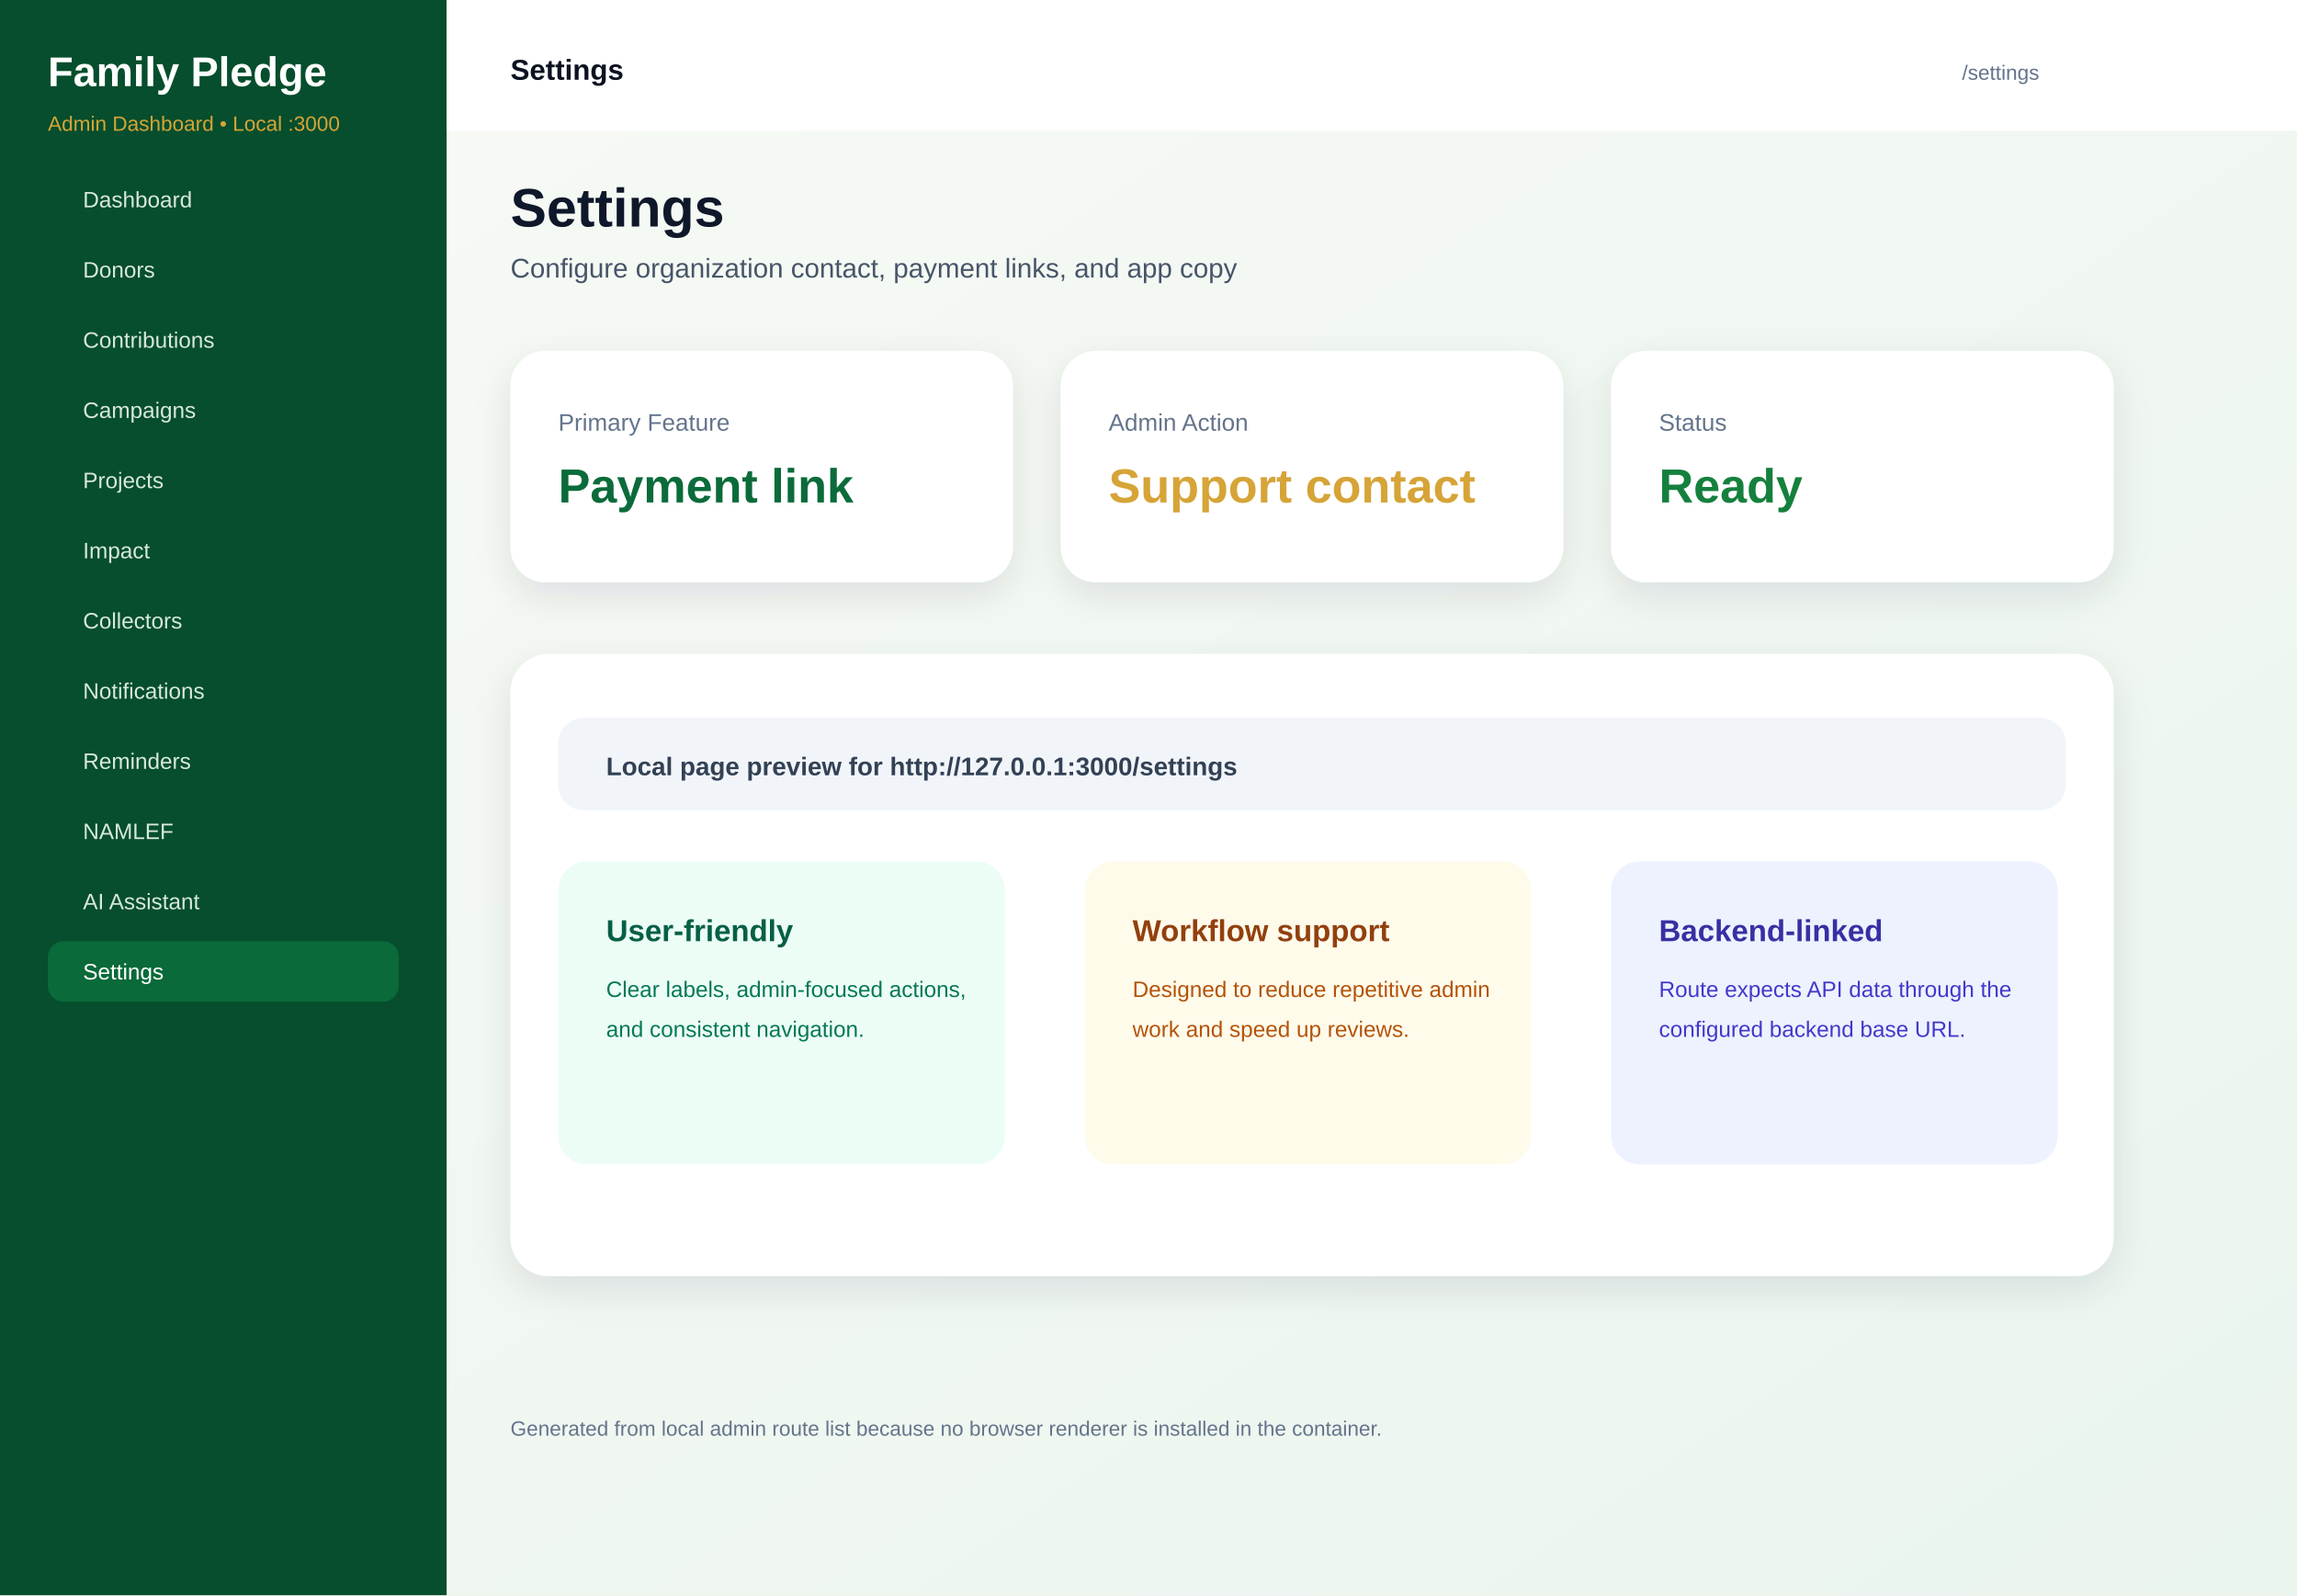
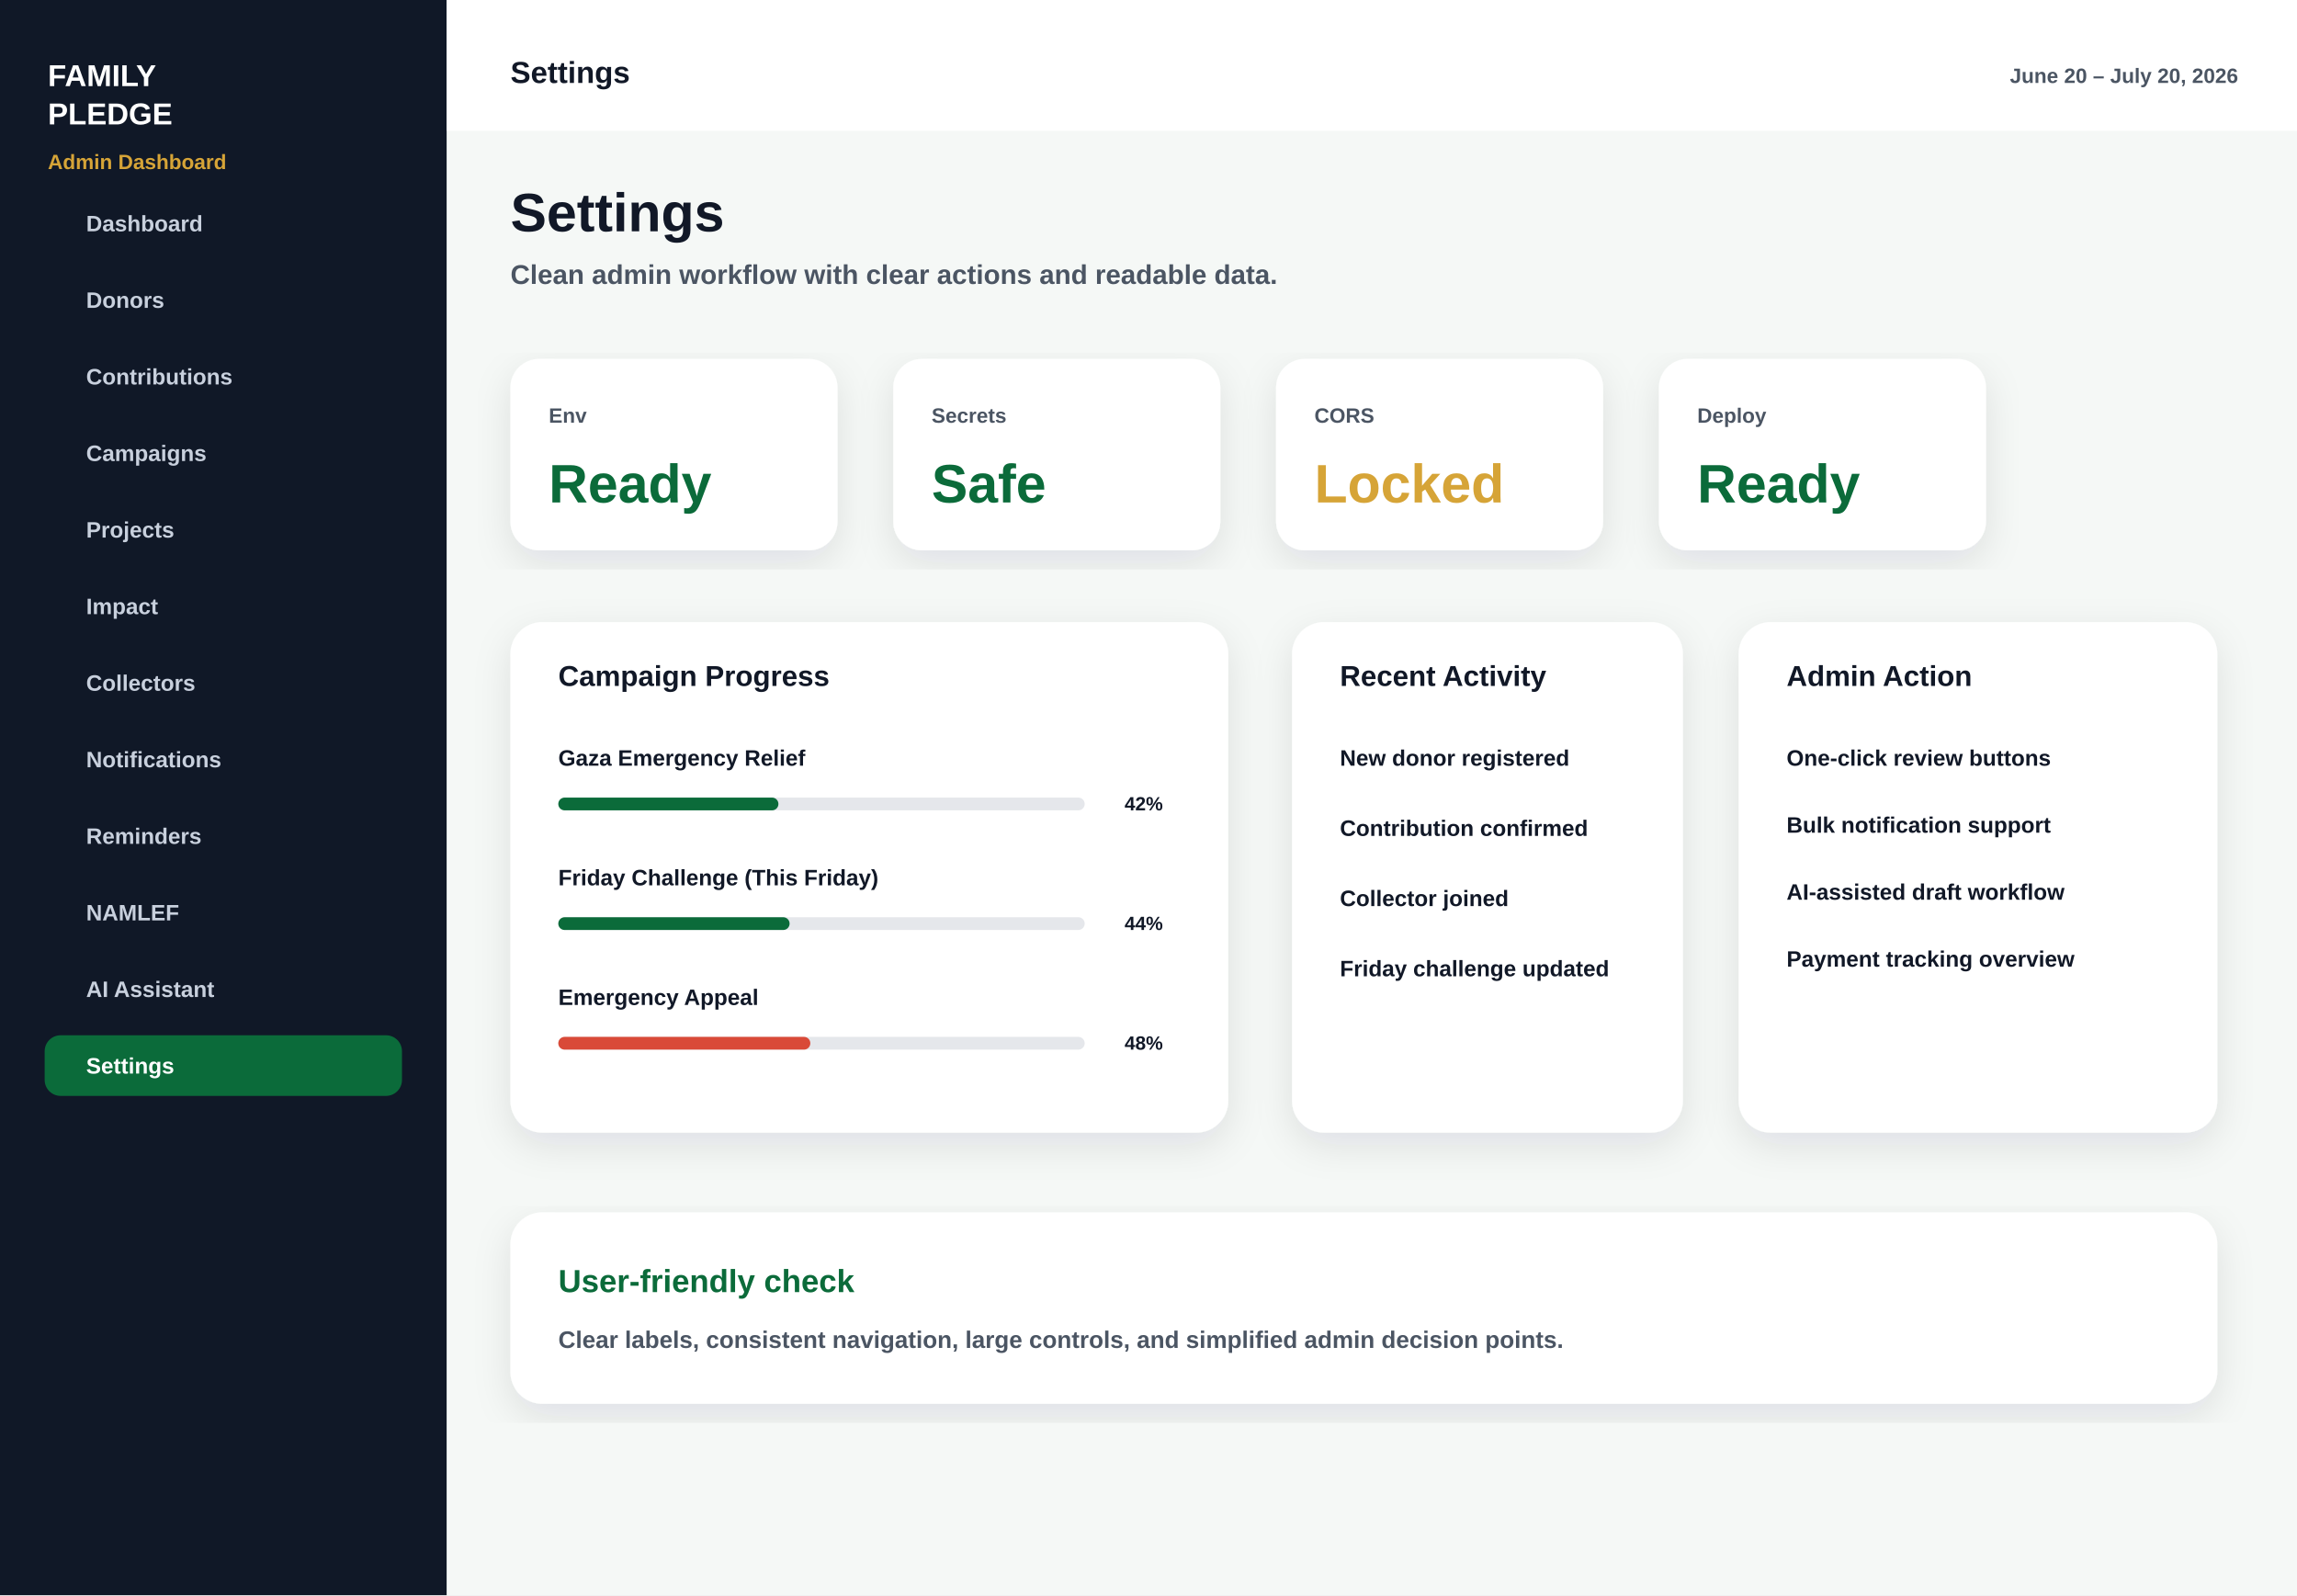
<svg xmlns="http://www.w3.org/2000/svg" width="1440" height="1000" viewBox="0 0 1440 1000">
  <defs>
-     <linearGradient id="g" x1="0" x2="1" y1="0" y2="1">
-       <stop stop-color="#F8FAF5" />
-       <stop offset="1" stop-color="#EAF5EE" />
-     </linearGradient>
-     <filter id="shadow" x="-20%" y="-20%" width="140%" height="140%">
+     <filter id="shadow">
      <feDropShadow dx="0" dy="8" stdDeviation="12" flood-color="#0F172A" flood-opacity="0.10" />
    </filter>
  </defs>
-   <rect width="1440" height="1000" fill="url(#g)" />
-   <rect x="0" y="0" width="280" height="1000" fill="#064E2D" />
-   <text x="30" y="54" font-size="26" font-weight="800" fill="#FFFFFF" font-family="Arial">Family Pledge</text>
-   <text x="30" y="82" font-size="13" fill="#D6A437" font-family="Arial">Admin Dashboard • Local :3000</text>
-   <rect x="30" y="106" width="220" height="38" rx="10" fill="transparent" opacity="0.95" />
-   <text x="52" y="130" font-size="14" fill="#D8E8DD" font-family="Arial">Dashboard</text>
-   <rect x="30" y="150" width="220" height="38" rx="10" fill="transparent" opacity="0.95" />
-   <text x="52" y="174" font-size="14" fill="#D8E8DD" font-family="Arial">Donors</text>
-   <rect x="30" y="194" width="220" height="38" rx="10" fill="transparent" opacity="0.95" />
-   <text x="52" y="218" font-size="14" fill="#D8E8DD" font-family="Arial">Contributions</text>
-   <rect x="30" y="238" width="220" height="38" rx="10" fill="transparent" opacity="0.95" />
-   <text x="52" y="262" font-size="14" fill="#D8E8DD" font-family="Arial">Campaigns</text>
-   <rect x="30" y="282" width="220" height="38" rx="10" fill="transparent" opacity="0.95" />
-   <text x="52" y="306" font-size="14" fill="#D8E8DD" font-family="Arial">Projects</text>
-   <rect x="30" y="326" width="220" height="38" rx="10" fill="transparent" opacity="0.95" />
-   <text x="52" y="350" font-size="14" fill="#D8E8DD" font-family="Arial">Impact</text>
-   <rect x="30" y="370" width="220" height="38" rx="10" fill="transparent" opacity="0.95" />
-   <text x="52" y="394" font-size="14" fill="#D8E8DD" font-family="Arial">Collectors</text>
-   <rect x="30" y="414" width="220" height="38" rx="10" fill="transparent" opacity="0.95" />
-   <text x="52" y="438" font-size="14" fill="#D8E8DD" font-family="Arial">Notifications</text>
-   <rect x="30" y="458" width="220" height="38" rx="10" fill="transparent" opacity="0.95" />
-   <text x="52" y="482" font-size="14" fill="#D8E8DD" font-family="Arial">Reminders</text>
-   <rect x="30" y="502" width="220" height="38" rx="10" fill="transparent" opacity="0.95" />
-   <text x="52" y="526" font-size="14" fill="#D8E8DD" font-family="Arial">NAMLEF</text>
-   <rect x="30" y="546" width="220" height="38" rx="10" fill="transparent" opacity="0.95" />
-   <text x="52" y="570" font-size="14" fill="#D8E8DD" font-family="Arial">AI Assistant</text>
-   <rect x="30" y="590" width="220" height="38" rx="10" fill="#0B6B3A" opacity="0.95" />
-   <text x="52" y="614" font-size="14" fill="#ffffff" font-family="Arial">Settings</text>
-   <rect x="280" y="0" width="1160" height="82" fill="#FFFFFF" />
-   <text x="320" y="50" font-size="18" font-weight="700" fill="#0B1220" font-family="Arial">Settings</text>
-   <text x="1230" y="50" font-size="13" fill="#64748B" font-family="Arial">/settings</text>
-   <text x="320" y="142" font-size="34" font-weight="800" fill="#0F172A" font-family="Arial">Settings</text>
-   <text x="320" y="174" font-size="17" fill="#475569" font-family="Arial">Configure organization contact, payment links, and app copy</text>
-   <rect x="320" y="220" width="315" height="145" rx="22" fill="#FFFFFF" filter="url(#shadow)" />
-   <text x="350" y="270" font-size="15" fill="#64748B" font-family="Arial">Primary Feature</text>
-   <text x="350" y="315" font-size="30" font-weight="800" fill="#0B6B3A" font-family="Arial">Payment link</text>
-   <rect x="665" y="220" width="315" height="145" rx="22" fill="#FFFFFF" filter="url(#shadow)" />
-   <text x="695" y="270" font-size="15" fill="#64748B" font-family="Arial">Admin Action</text>
-   <text x="695" y="315" font-size="30" font-weight="800" fill="#D6A437" font-family="Arial">Support contact</text>
-   <rect x="1010" y="220" width="315" height="145" rx="22" fill="#FFFFFF" filter="url(#shadow)" />
-   <text x="1040" y="270" font-size="15" fill="#64748B" font-family="Arial">Status</text>
-   <text x="1040" y="315" font-size="30" font-weight="800" fill="#15803D" font-family="Arial">Ready</text>
-   <rect x="320" y="410" width="1005" height="390" rx="24" fill="#FFFFFF" filter="url(#shadow)" />
-   <rect x="350" y="450" width="945" height="58" rx="16" fill="#F1F5F9" />
-   <text x="380" y="486" font-size="16" font-weight="700" fill="#334155" font-family="Arial">Local page preview for http://127.0.0.1:3000/settings</text>
-   <rect x="350" y="540" width="280" height="190" rx="18" fill="#ECFDF5" />
-   <text x="380" y="590" font-size="19" font-weight="800" fill="#065F46" font-family="Arial">User-friendly</text>
-   <text x="380" y="625" font-size="14" fill="#047857" font-family="Arial">Clear labels, admin-focused actions,</text>
-   <text x="380" y="650" font-size="14" fill="#047857" font-family="Arial">and consistent navigation.</text>
-   <rect x="680" y="540" width="280" height="190" rx="18" fill="#FFFBEB" />
-   <text x="710" y="590" font-size="19" font-weight="800" fill="#92400E" font-family="Arial">Workflow support</text>
-   <text x="710" y="625" font-size="14" fill="#B45309" font-family="Arial">Designed to reduce repetitive admin</text>
-   <text x="710" y="650" font-size="14" fill="#B45309" font-family="Arial">work and speed up reviews.</text>
-   <rect x="1010" y="540" width="280" height="190" rx="18" fill="#EEF2FF" />
-   <text x="1040" y="590" font-size="19" font-weight="800" fill="#3730A3" font-family="Arial">Backend-linked</text>
-   <text x="1040" y="625" font-size="14" fill="#4338CA" font-family="Arial">Route expects API data through the</text>
-   <text x="1040" y="650" font-size="14" fill="#4338CA" font-family="Arial">configured backend base URL.</text>
-   <text x="320" y="900" font-size="13" fill="#64748B" font-family="Arial">Generated from local admin route list because no browser renderer is installed in the container.</text>
+   <rect width="1440" height="1000" fill="#F5F8F6" />
+   <rect width="280" height="1000" fill="#101827" />
+   <text x="30" y="54" font-family="Arial, sans-serif" font-size="19" font-weight="900" fill="#fff" text-anchor="start">FAMILY</text>
+   <text x="30" y="78" font-family="Arial, sans-serif" font-size="19" font-weight="900" fill="#fff" text-anchor="start">PLEDGE</text>
+   <text x="30" y="106" font-family="Arial, sans-serif" font-size="13" font-weight="700" fill="#D6A437" text-anchor="start">Admin Dashboard</text>
+   <rect x="28" y="121" width="224" height="38" rx="10" fill="transparent" />
+   <text x="54" y="145" font-family="Arial, sans-serif" font-size="14" font-weight="800" fill="#C8D0DD" text-anchor="start">Dashboard</text>
+   <rect x="28" y="169" width="224" height="38" rx="10" fill="transparent" />
+   <text x="54" y="193" font-family="Arial, sans-serif" font-size="14" font-weight="800" fill="#C8D0DD" text-anchor="start">Donors</text>
+   <rect x="28" y="217" width="224" height="38" rx="10" fill="transparent" />
+   <text x="54" y="241" font-family="Arial, sans-serif" font-size="14" font-weight="800" fill="#C8D0DD" text-anchor="start">Contributions</text>
+   <rect x="28" y="265" width="224" height="38" rx="10" fill="transparent" />
+   <text x="54" y="289" font-family="Arial, sans-serif" font-size="14" font-weight="800" fill="#C8D0DD" text-anchor="start">Campaigns</text>
+   <rect x="28" y="313" width="224" height="38" rx="10" fill="transparent" />
+   <text x="54" y="337" font-family="Arial, sans-serif" font-size="14" font-weight="800" fill="#C8D0DD" text-anchor="start">Projects</text>
+   <rect x="28" y="361" width="224" height="38" rx="10" fill="transparent" />
+   <text x="54" y="385" font-family="Arial, sans-serif" font-size="14" font-weight="800" fill="#C8D0DD" text-anchor="start">Impact</text>
+   <rect x="28" y="409" width="224" height="38" rx="10" fill="transparent" />
+   <text x="54" y="433" font-family="Arial, sans-serif" font-size="14" font-weight="800" fill="#C8D0DD" text-anchor="start">Collectors</text>
+   <rect x="28" y="457" width="224" height="38" rx="10" fill="transparent" />
+   <text x="54" y="481" font-family="Arial, sans-serif" font-size="14" font-weight="800" fill="#C8D0DD" text-anchor="start">Notifications</text>
+   <rect x="28" y="505" width="224" height="38" rx="10" fill="transparent" />
+   <text x="54" y="529" font-family="Arial, sans-serif" font-size="14" font-weight="800" fill="#C8D0DD" text-anchor="start">Reminders</text>
+   <rect x="28" y="553" width="224" height="38" rx="10" fill="transparent" />
+   <text x="54" y="577" font-family="Arial, sans-serif" font-size="14" font-weight="800" fill="#C8D0DD" text-anchor="start">NAMLEF</text>
+   <rect x="28" y="601" width="224" height="38" rx="10" fill="transparent" />
+   <text x="54" y="625" font-family="Arial, sans-serif" font-size="14" font-weight="800" fill="#C8D0DD" text-anchor="start">AI Assistant</text>
+   <rect x="28" y="649" width="224" height="38" rx="10" fill="#0B6B3A" />
+   <text x="54" y="673" font-family="Arial, sans-serif" font-size="14" font-weight="800" fill="#fff" text-anchor="start">Settings</text>
+   <rect x="280" y="0" width="1160" height="82" rx="0" fill="#fff" />
+   <text x="320" y="52" font-family="Arial, sans-serif" font-size="19" font-weight="900" fill="#111827" text-anchor="start">Settings</text>
+   <text x="1260" y="52" font-family="Arial, sans-serif" font-size="13" font-weight="700" fill="#4B5563" text-anchor="start">June 20 – July 20, 2026</text>
+   <text x="320" y="145" font-family="Arial, sans-serif" font-size="34" font-weight="900" fill="#111827" text-anchor="start">Settings</text>
+   <text x="320" y="178" font-family="Arial, sans-serif" font-size="17" font-weight="600" fill="#4B5563" text-anchor="start">Clean admin workflow with clear actions and readable data.</text>
+   <rect x="320" y="225" width="205" height="120" rx="18" fill="#fff" filter="url(#shadow)" />
+   <text x="344" y="265" font-family="Arial, sans-serif" font-size="13" font-weight="800" fill="#4B5563" text-anchor="start">Env</text>
+   <text x="344" y="315" font-family="Arial, sans-serif" font-size="34" font-weight="900" fill="#0B6B3A" text-anchor="start">Ready</text>
+   <rect x="560" y="225" width="205" height="120" rx="18" fill="#fff" filter="url(#shadow)" />
+   <text x="584" y="265" font-family="Arial, sans-serif" font-size="13" font-weight="800" fill="#4B5563" text-anchor="start">Secrets</text>
+   <text x="584" y="315" font-family="Arial, sans-serif" font-size="34" font-weight="900" fill="#0B6B3A" text-anchor="start">Safe</text>
+   <rect x="800" y="225" width="205" height="120" rx="18" fill="#fff" filter="url(#shadow)" />
+   <text x="824" y="265" font-family="Arial, sans-serif" font-size="13" font-weight="800" fill="#4B5563" text-anchor="start">CORS</text>
+   <text x="824" y="315" font-family="Arial, sans-serif" font-size="34" font-weight="900" fill="#D6A437" text-anchor="start">Locked</text>
+   <rect x="1040" y="225" width="205" height="120" rx="18" fill="#fff" filter="url(#shadow)" />
+   <text x="1064" y="265" font-family="Arial, sans-serif" font-size="13" font-weight="800" fill="#4B5563" text-anchor="start">Deploy</text>
+   <text x="1064" y="315" font-family="Arial, sans-serif" font-size="34" font-weight="900" fill="#0B6B3A" text-anchor="start">Ready</text>
+   <rect x="320" y="390" width="450" height="320" rx="20" fill="#fff" filter="url(#shadow)" />
+   <text x="350" y="430" font-family="Arial, sans-serif" font-size="18" font-weight="900" fill="#111827" text-anchor="start">Campaign Progress</text>
+   <text x="350" y="480" font-family="Arial, sans-serif" font-size="14" font-weight="800" fill="#111827" text-anchor="start">Gaza Emergency Relief</text>
+   <rect x="350" y="500" width="330" height="8" rx="4" fill="#E5E7EB" />
+   <rect x="350" y="500" width="138" height="8" rx="4" fill="#0B6B3A" />
+   <text x="705" y="508" font-family="Arial, sans-serif" font-size="12" font-weight="800" fill="#111827" text-anchor="start">42%</text>
+   <text x="350" y="555" font-family="Arial, sans-serif" font-size="14" font-weight="800" fill="#111827" text-anchor="start">Friday Challenge (This Friday)</text>
+   <rect x="350" y="575" width="330" height="8" rx="4" fill="#E5E7EB" />
+   <rect x="350" y="575" width="145" height="8" rx="4" fill="#0B6B3A" />
+   <text x="705" y="583" font-family="Arial, sans-serif" font-size="12" font-weight="800" fill="#111827" text-anchor="start">44%</text>
+   <text x="350" y="630" font-family="Arial, sans-serif" font-size="14" font-weight="800" fill="#111827" text-anchor="start">Emergency Appeal</text>
+   <rect x="350" y="650" width="330" height="8" rx="4" fill="#E5E7EB" />
+   <rect x="350" y="650" width="158" height="8" rx="4" fill="#D94A38" />
+   <text x="705" y="658" font-family="Arial, sans-serif" font-size="12" font-weight="800" fill="#111827" text-anchor="start">48%</text>
+   <rect x="810" y="390" width="245" height="320" rx="20" fill="#fff" filter="url(#shadow)" />
+   <text x="840" y="430" font-family="Arial, sans-serif" font-size="18" font-weight="900" fill="#111827" text-anchor="start">Recent Activity</text>
+   <text x="840" y="480" font-family="Arial, sans-serif" font-size="14" font-weight="700" fill="#111827" text-anchor="start">New donor registered</text>
+   <text x="840" y="524" font-family="Arial, sans-serif" font-size="14" font-weight="700" fill="#111827" text-anchor="start">Contribution confirmed</text>
+   <text x="840" y="568" font-family="Arial, sans-serif" font-size="14" font-weight="700" fill="#111827" text-anchor="start">Collector joined</text>
+   <text x="840" y="612" font-family="Arial, sans-serif" font-size="14" font-weight="700" fill="#111827" text-anchor="start">Friday challenge updated</text>
+   <rect x="1090" y="390" width="300" height="320" rx="20" fill="#fff" filter="url(#shadow)" />
+   <text x="1120" y="430" font-family="Arial, sans-serif" font-size="18" font-weight="900" fill="#111827" text-anchor="start">Admin Action</text>
+   <text x="1120" y="480" font-family="Arial, sans-serif" font-size="14" font-weight="700" fill="#111827" text-anchor="start">One-click review buttons</text>
+   <text x="1120" y="522" font-family="Arial, sans-serif" font-size="14" font-weight="700" fill="#111827" text-anchor="start">Bulk notification support</text>
+   <text x="1120" y="564" font-family="Arial, sans-serif" font-size="14" font-weight="700" fill="#111827" text-anchor="start">AI-assisted draft workflow</text>
+   <text x="1120" y="606" font-family="Arial, sans-serif" font-size="14" font-weight="700" fill="#111827" text-anchor="start">Payment tracking overview</text>
+   <rect x="320" y="760" width="1070" height="120" rx="20" fill="#fff" filter="url(#shadow)" />
+   <text x="350" y="810" font-family="Arial, sans-serif" font-size="20" font-weight="900" fill="#0B6B3A" text-anchor="start">User-friendly check</text>
+   <text x="350" y="845" font-family="Arial, sans-serif" font-size="15" font-weight="700" fill="#4B5563" text-anchor="start">Clear labels, consistent navigation, large controls, and simplified admin decision points.</text>
</svg>
